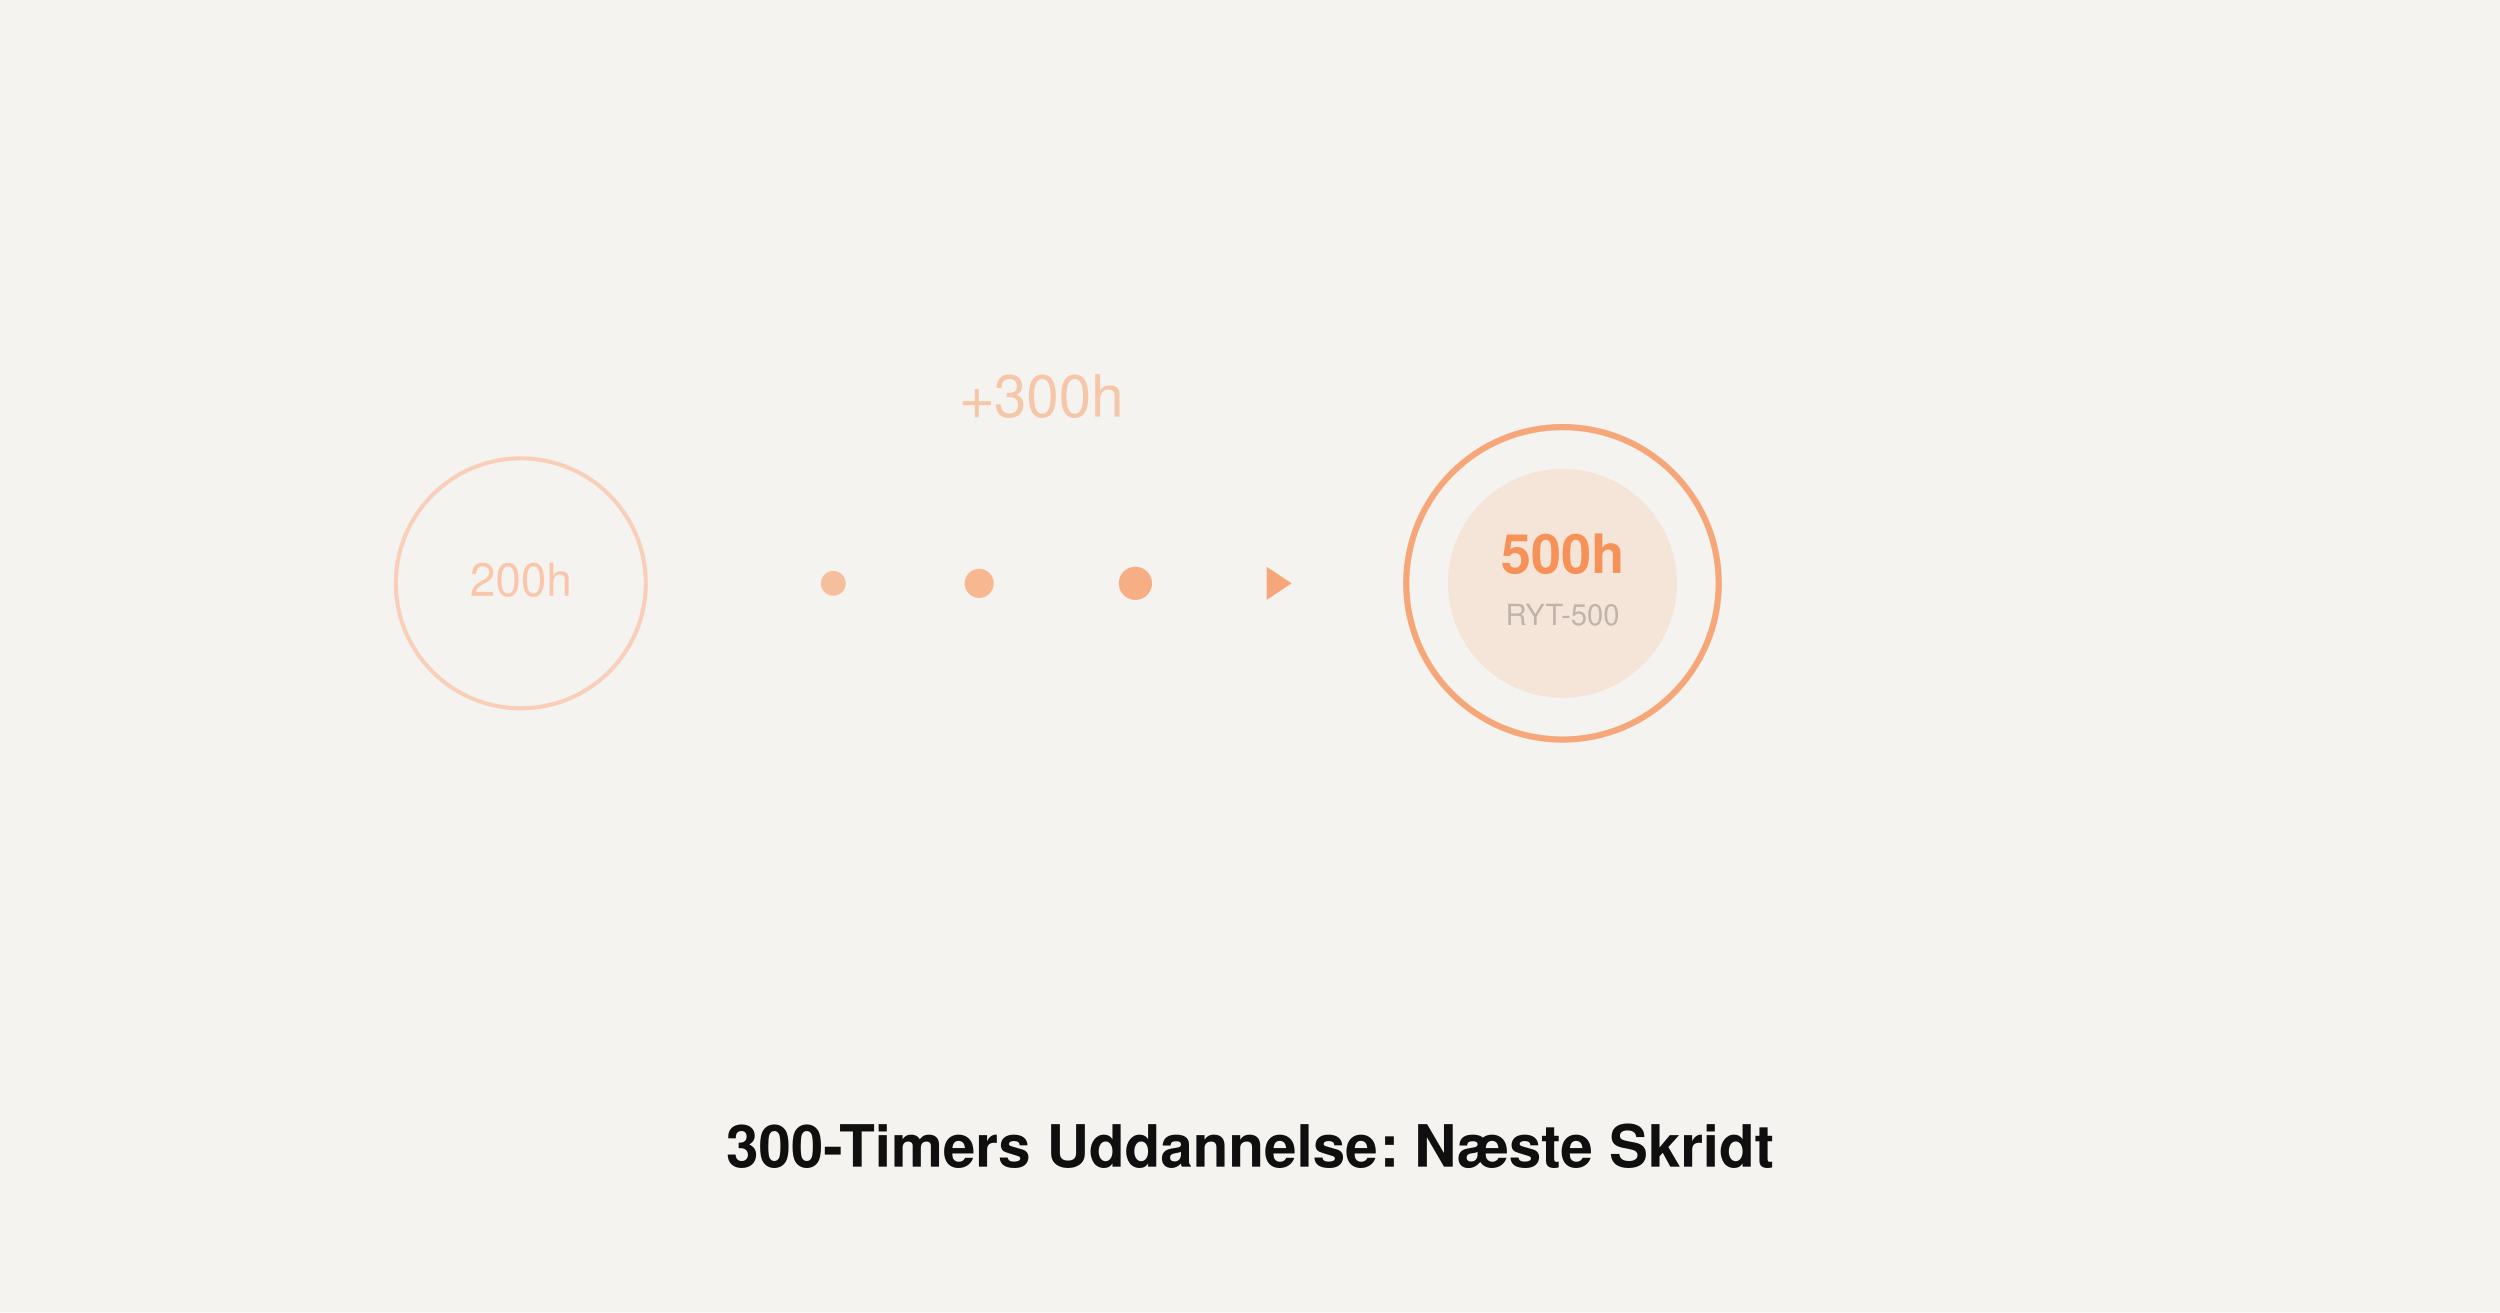
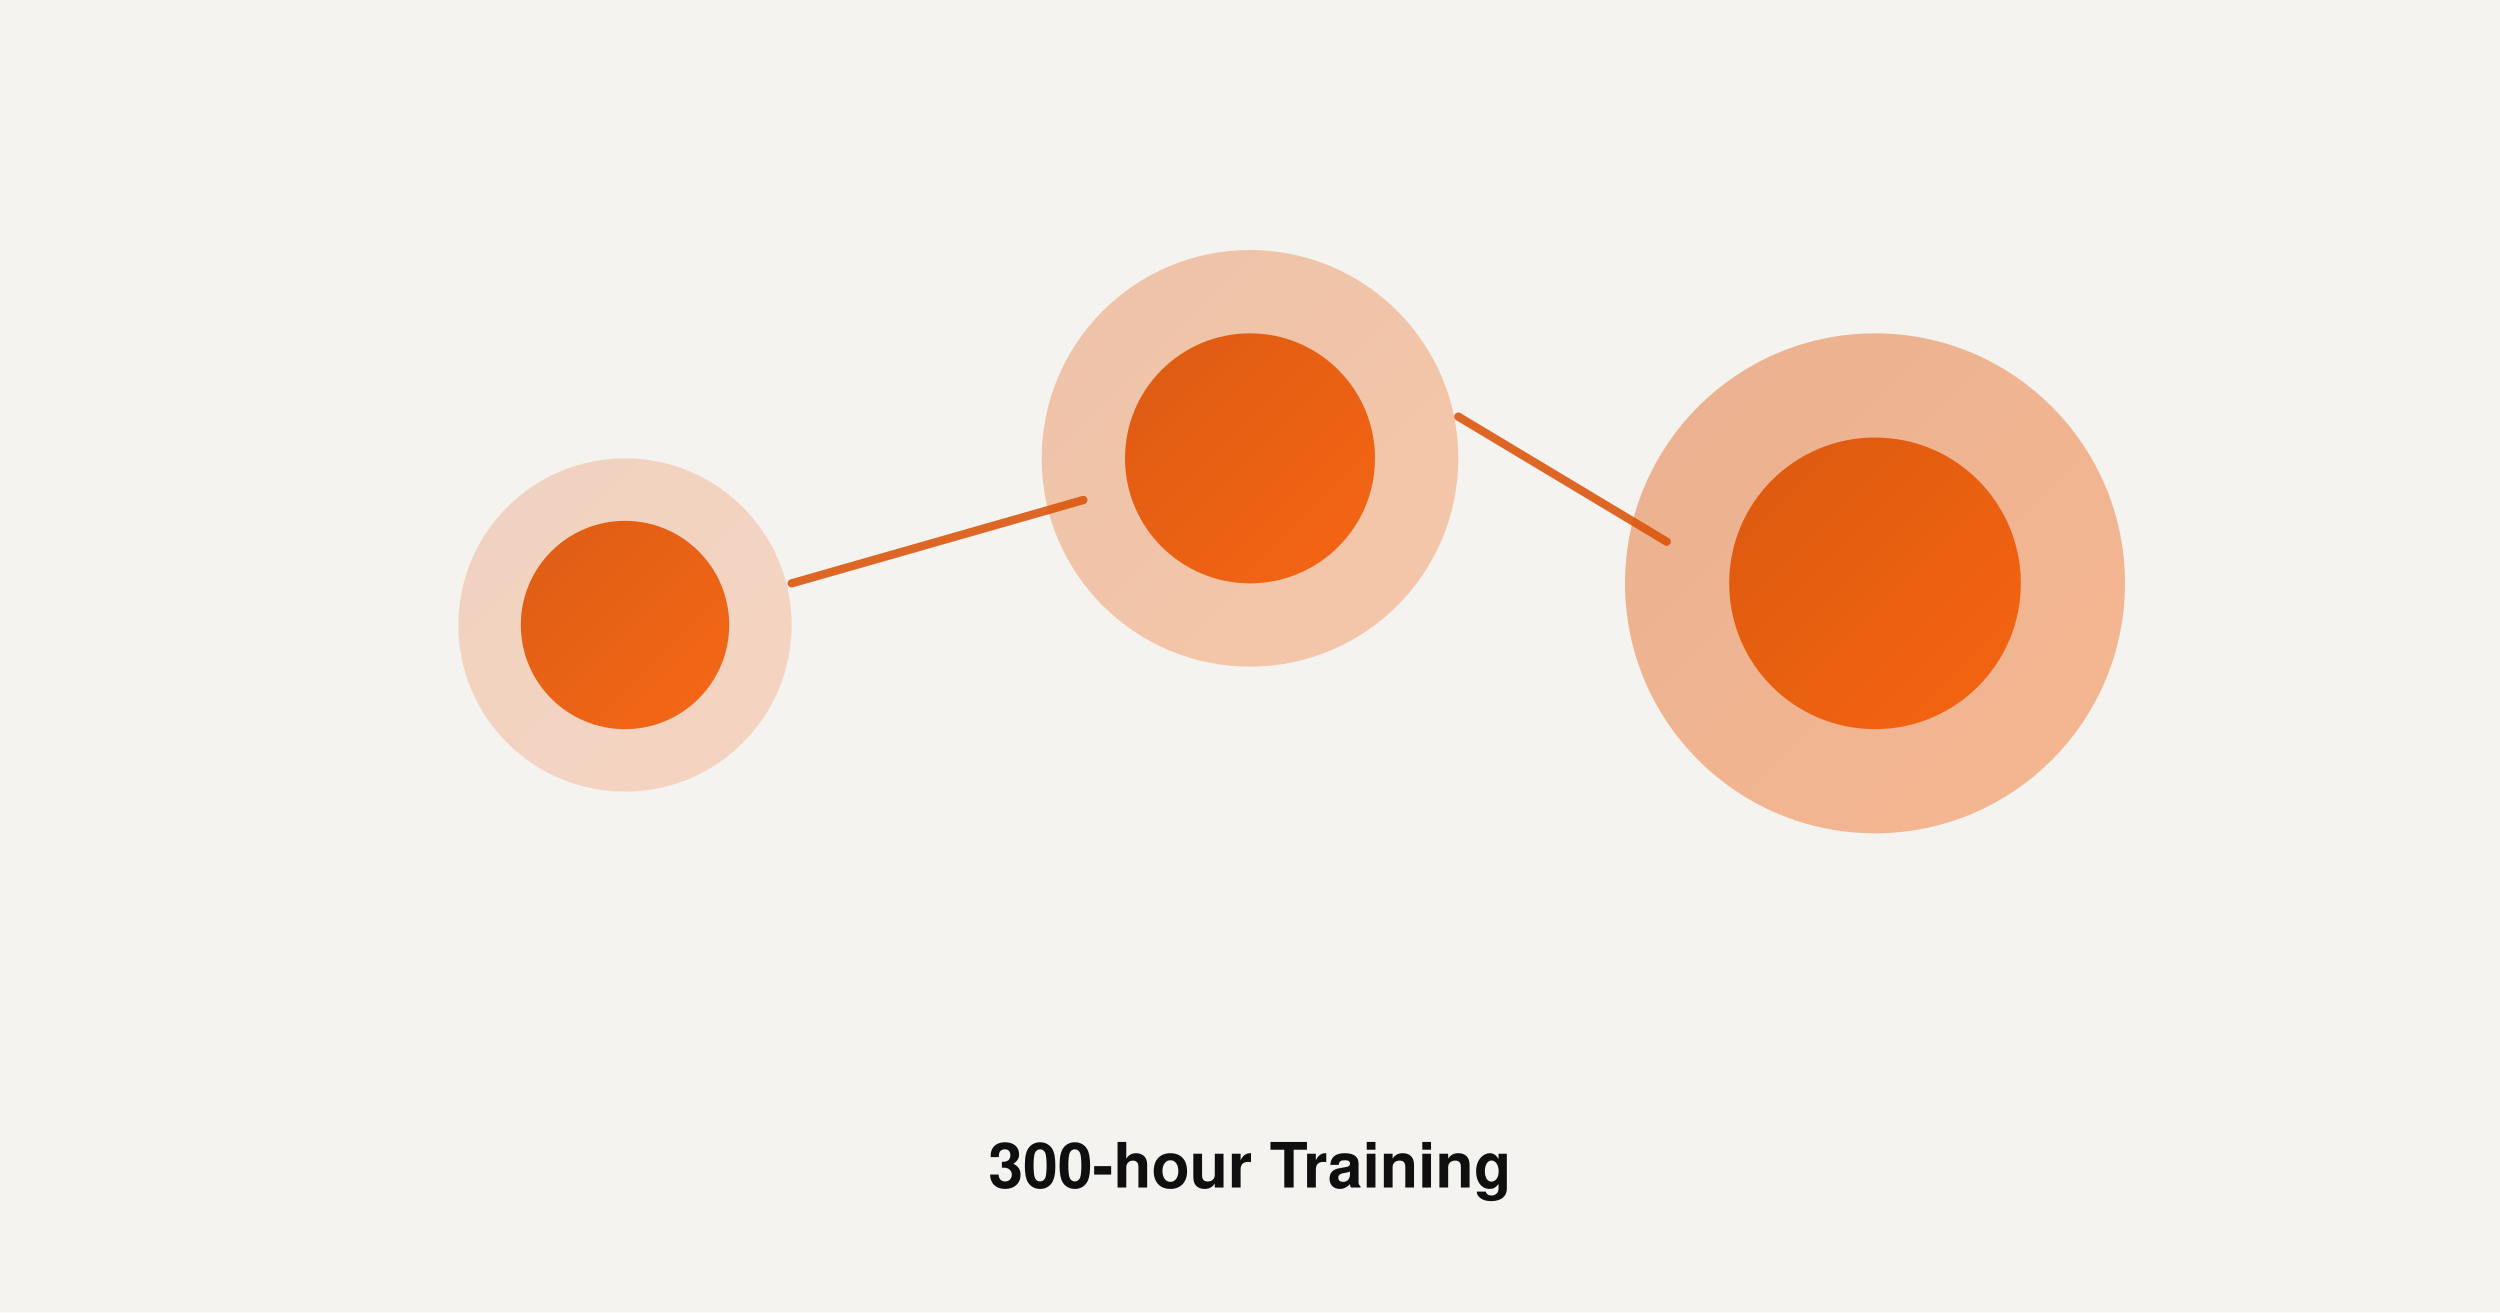
<svg xmlns="http://www.w3.org/2000/svg" viewBox="0 0 1200 630">
  <rect width="1200" height="630" fill="#f5f3f0" />
  <defs>
-     <linearGradient id="advGrad" x1="0%" y1="0%" x2="100%" y2="0%">
-       <stop offset="0%" style="stop-color:#ff9966;stop-opacity:0.3" />
-       <stop offset="40%" style="stop-color:#f75c03;stop-opacity:0.6" />
-       <stop offset="100%" style="stop-color:#d94f02;stop-opacity:0.7" />
+     <linearGradient id="advGrad" x1="0%" y1="0%" x2="100%" y2="100%">
+       <stop offset="0%" style="stop-color:#d94f02" />
+       <stop offset="100%" style="stop-color:#f75c03" />
    </linearGradient>
  </defs>
-   <circle cx="250" cy="280" r="60" fill="none" stroke="#ff9966" stroke-width="2" opacity="0.4" />
-   <text x="250" y="286" font-family="Abacaxi, Helvetica, Arial, sans-serif" font-size="22" fill="#ff9966" text-anchor="middle" opacity="0.5">200h</text>
-   <line x1="330" y1="280" x2="620" y2="280" stroke="url(#advGrad)" stroke-width="3" opacity="0.4" />
-   <polygon points="620,280 608,272 608,288" fill="#f75c03" opacity="0.5" />
-   <circle cx="400" cy="280" r="6" fill="#f75c03" opacity="0.35" />
-   <circle cx="470" cy="280" r="7" fill="#f75c03" opacity="0.4" />
-   <circle cx="545" cy="280" r="8" fill="#f75c03" opacity="0.45" />
-   <circle cx="750" cy="280" r="75" fill="none" stroke="#f75c03" stroke-width="3" opacity="0.5" />
-   <circle cx="750" cy="280" r="55" fill="#f75c03" opacity="0.1" />
-   <text x="750" y="275" font-family="Abacaxi, Helvetica, Arial, sans-serif" font-size="26" font-weight="bold" fill="#f75c03" text-anchor="middle" opacity="0.6">500h</text>
-   <text x="750" y="300" font-family="Abacaxi, Helvetica, Arial, sans-serif" font-size="14" fill="#6F6A66" text-anchor="middle" opacity="0.4">RYT-500</text>
-   <text x="500" y="200" font-family="Abacaxi, Helvetica, Arial, sans-serif" font-size="28" fill="#f75c03" text-anchor="middle" opacity="0.3">+300h</text>
-   <text x="600" y="560" font-family="Abacaxi, Helvetica, Arial, sans-serif" font-size="28" font-weight="bold" fill="#0f0f0f" text-anchor="middle">
-     300-Timers Uddannelse: Næste Skridt
+   <circle cx="300" cy="300" r="80" fill="url(#advGrad)" opacity="0.2" />
+   <circle cx="600" cy="220" r="100" fill="url(#advGrad)" opacity="0.3" />
+   <circle cx="900" cy="280" r="120" fill="url(#advGrad)" opacity="0.4" />
+   <path d="M 380 280 L 520 240" stroke="#d94f02" stroke-width="4" opacity="0.85" stroke-linecap="round" />
+   <path d="M 700 200 L 800 260" stroke="#d94f02" stroke-width="4" opacity="0.85" stroke-linecap="round" />
+   <circle cx="300" cy="300" r="50" fill="url(#advGrad)" opacity="0.9" />
+   <circle cx="600" cy="220" r="60" fill="url(#advGrad)" opacity="0.9" />
+   <circle cx="900" cy="280" r="70" fill="url(#advGrad)" opacity="0.9" />
+   <text x="600" y="570" font-family="Abacaxi, Helvetica, Arial, sans-serif" font-size="30" font-weight="bold" fill="#0f0f0f" text-anchor="middle">
+     300-hour Training
  </text>
</svg>
